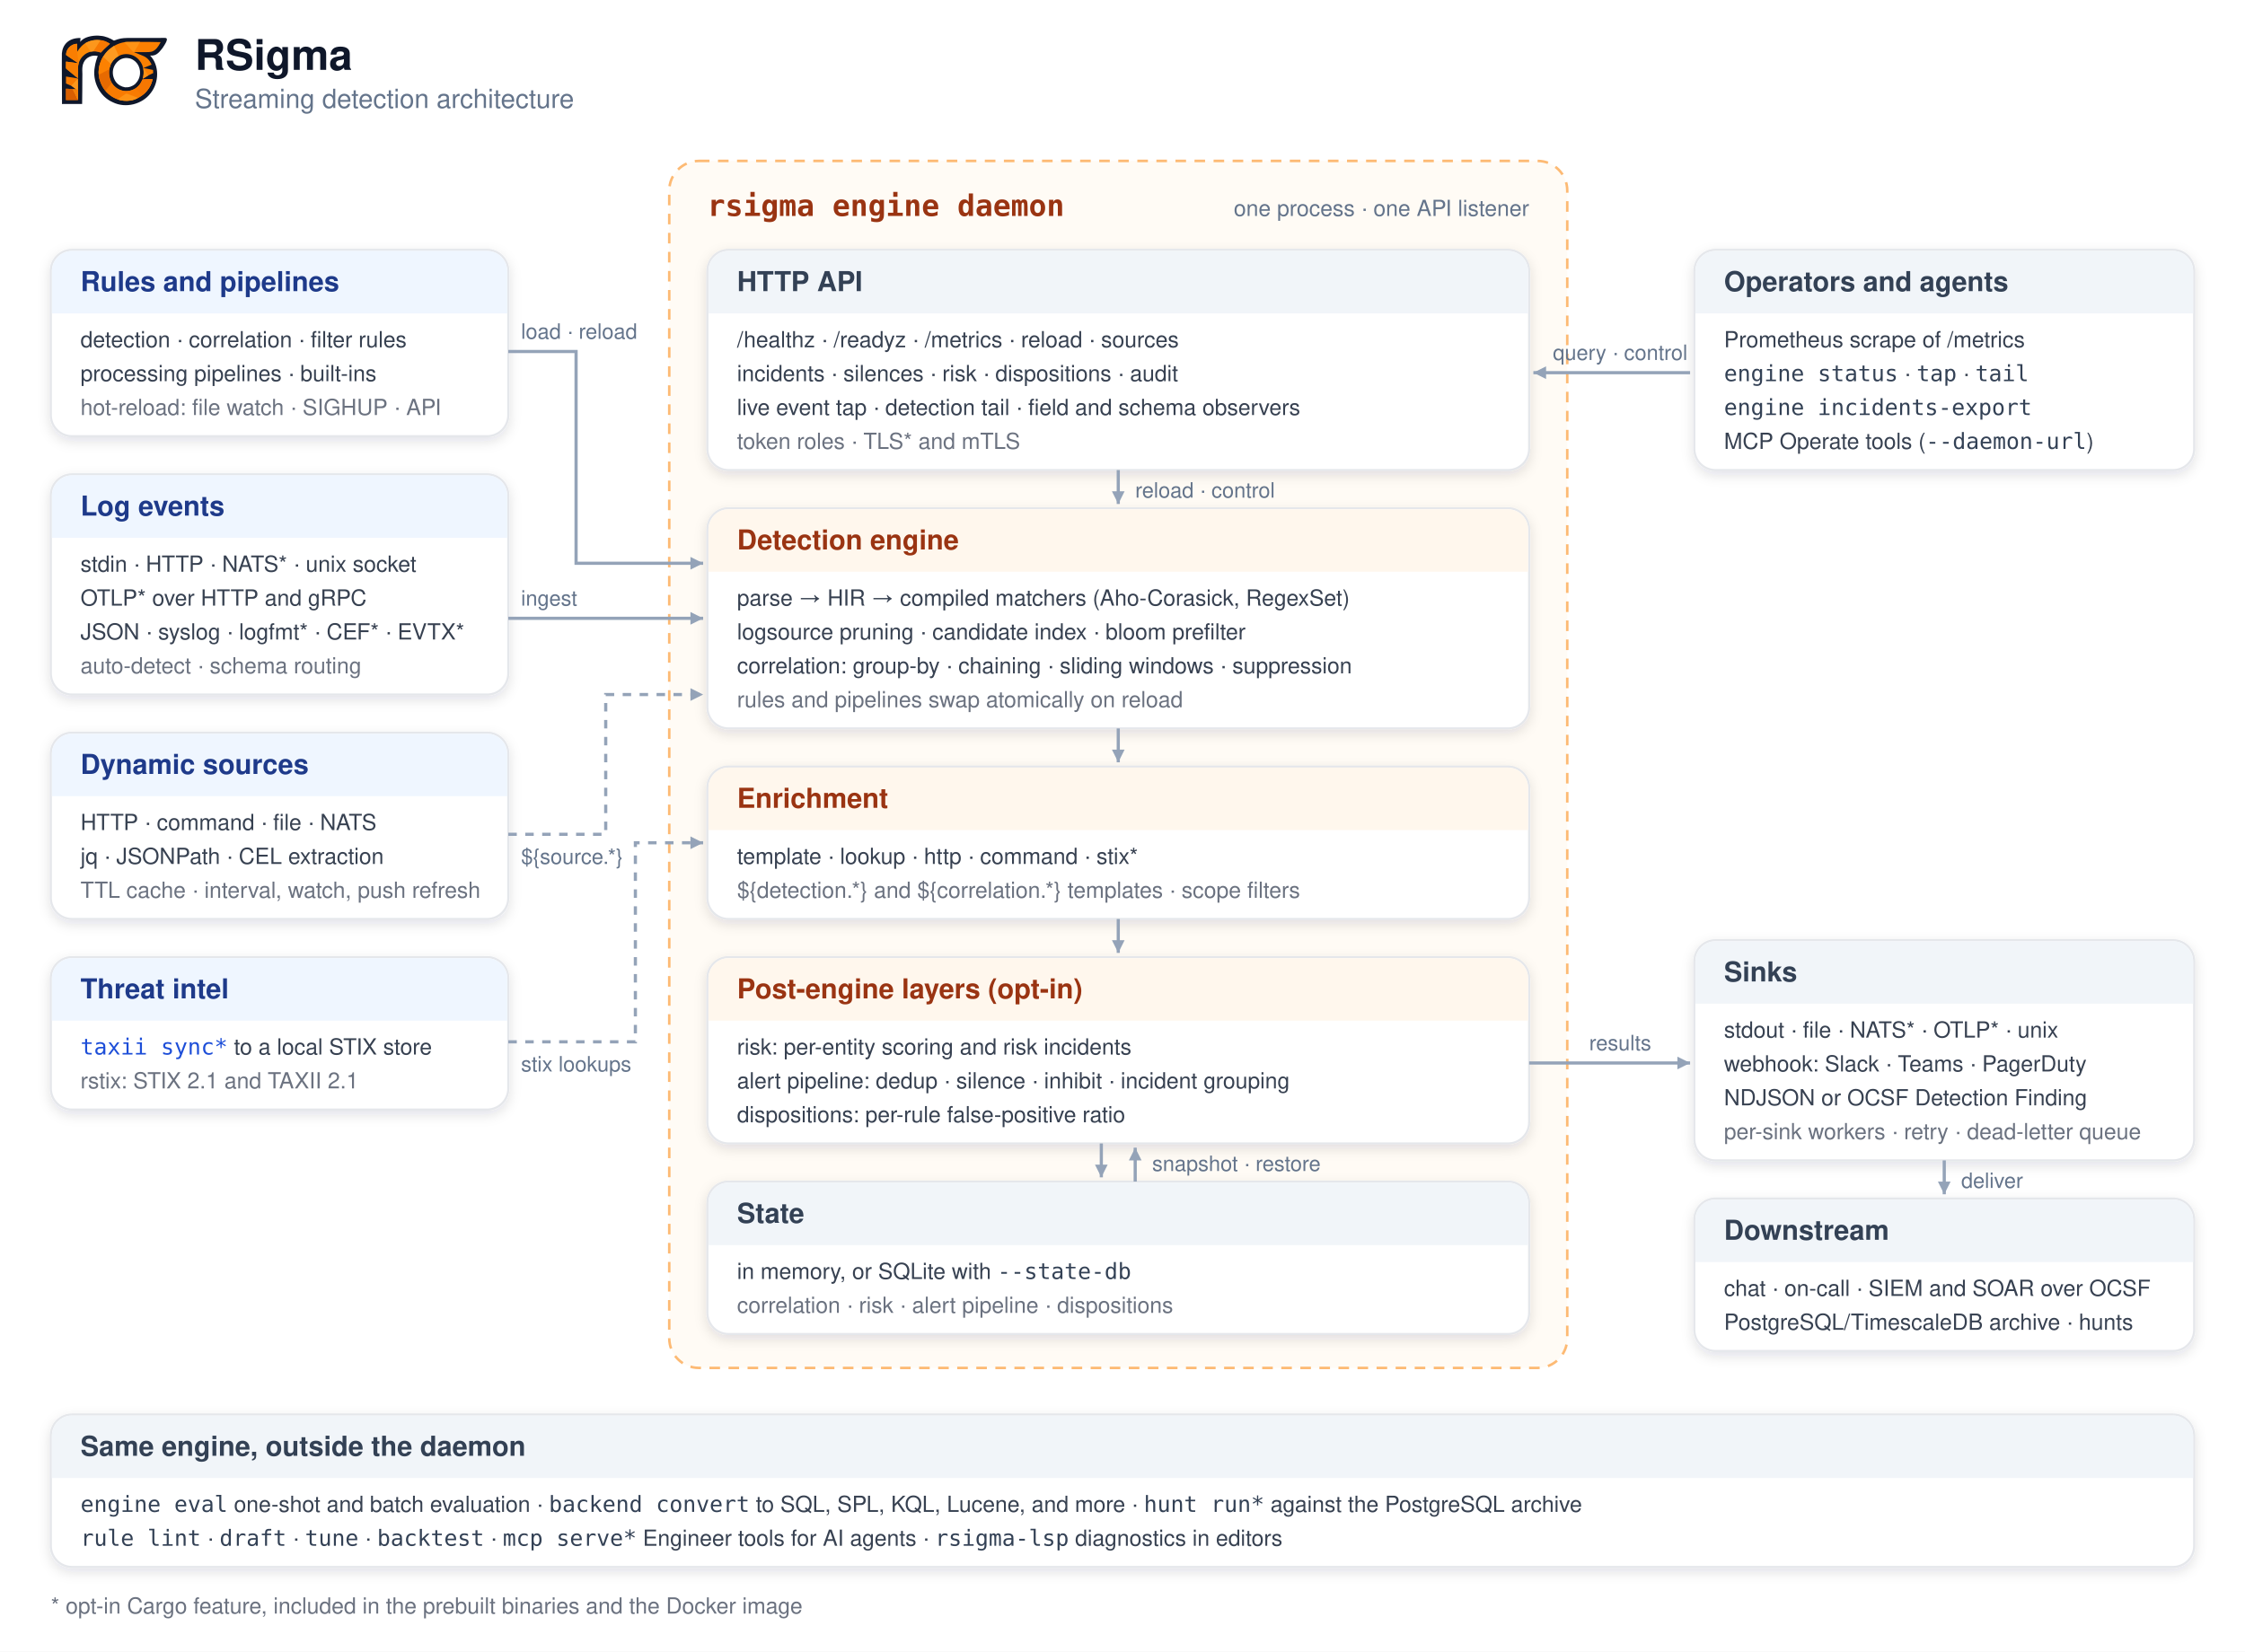
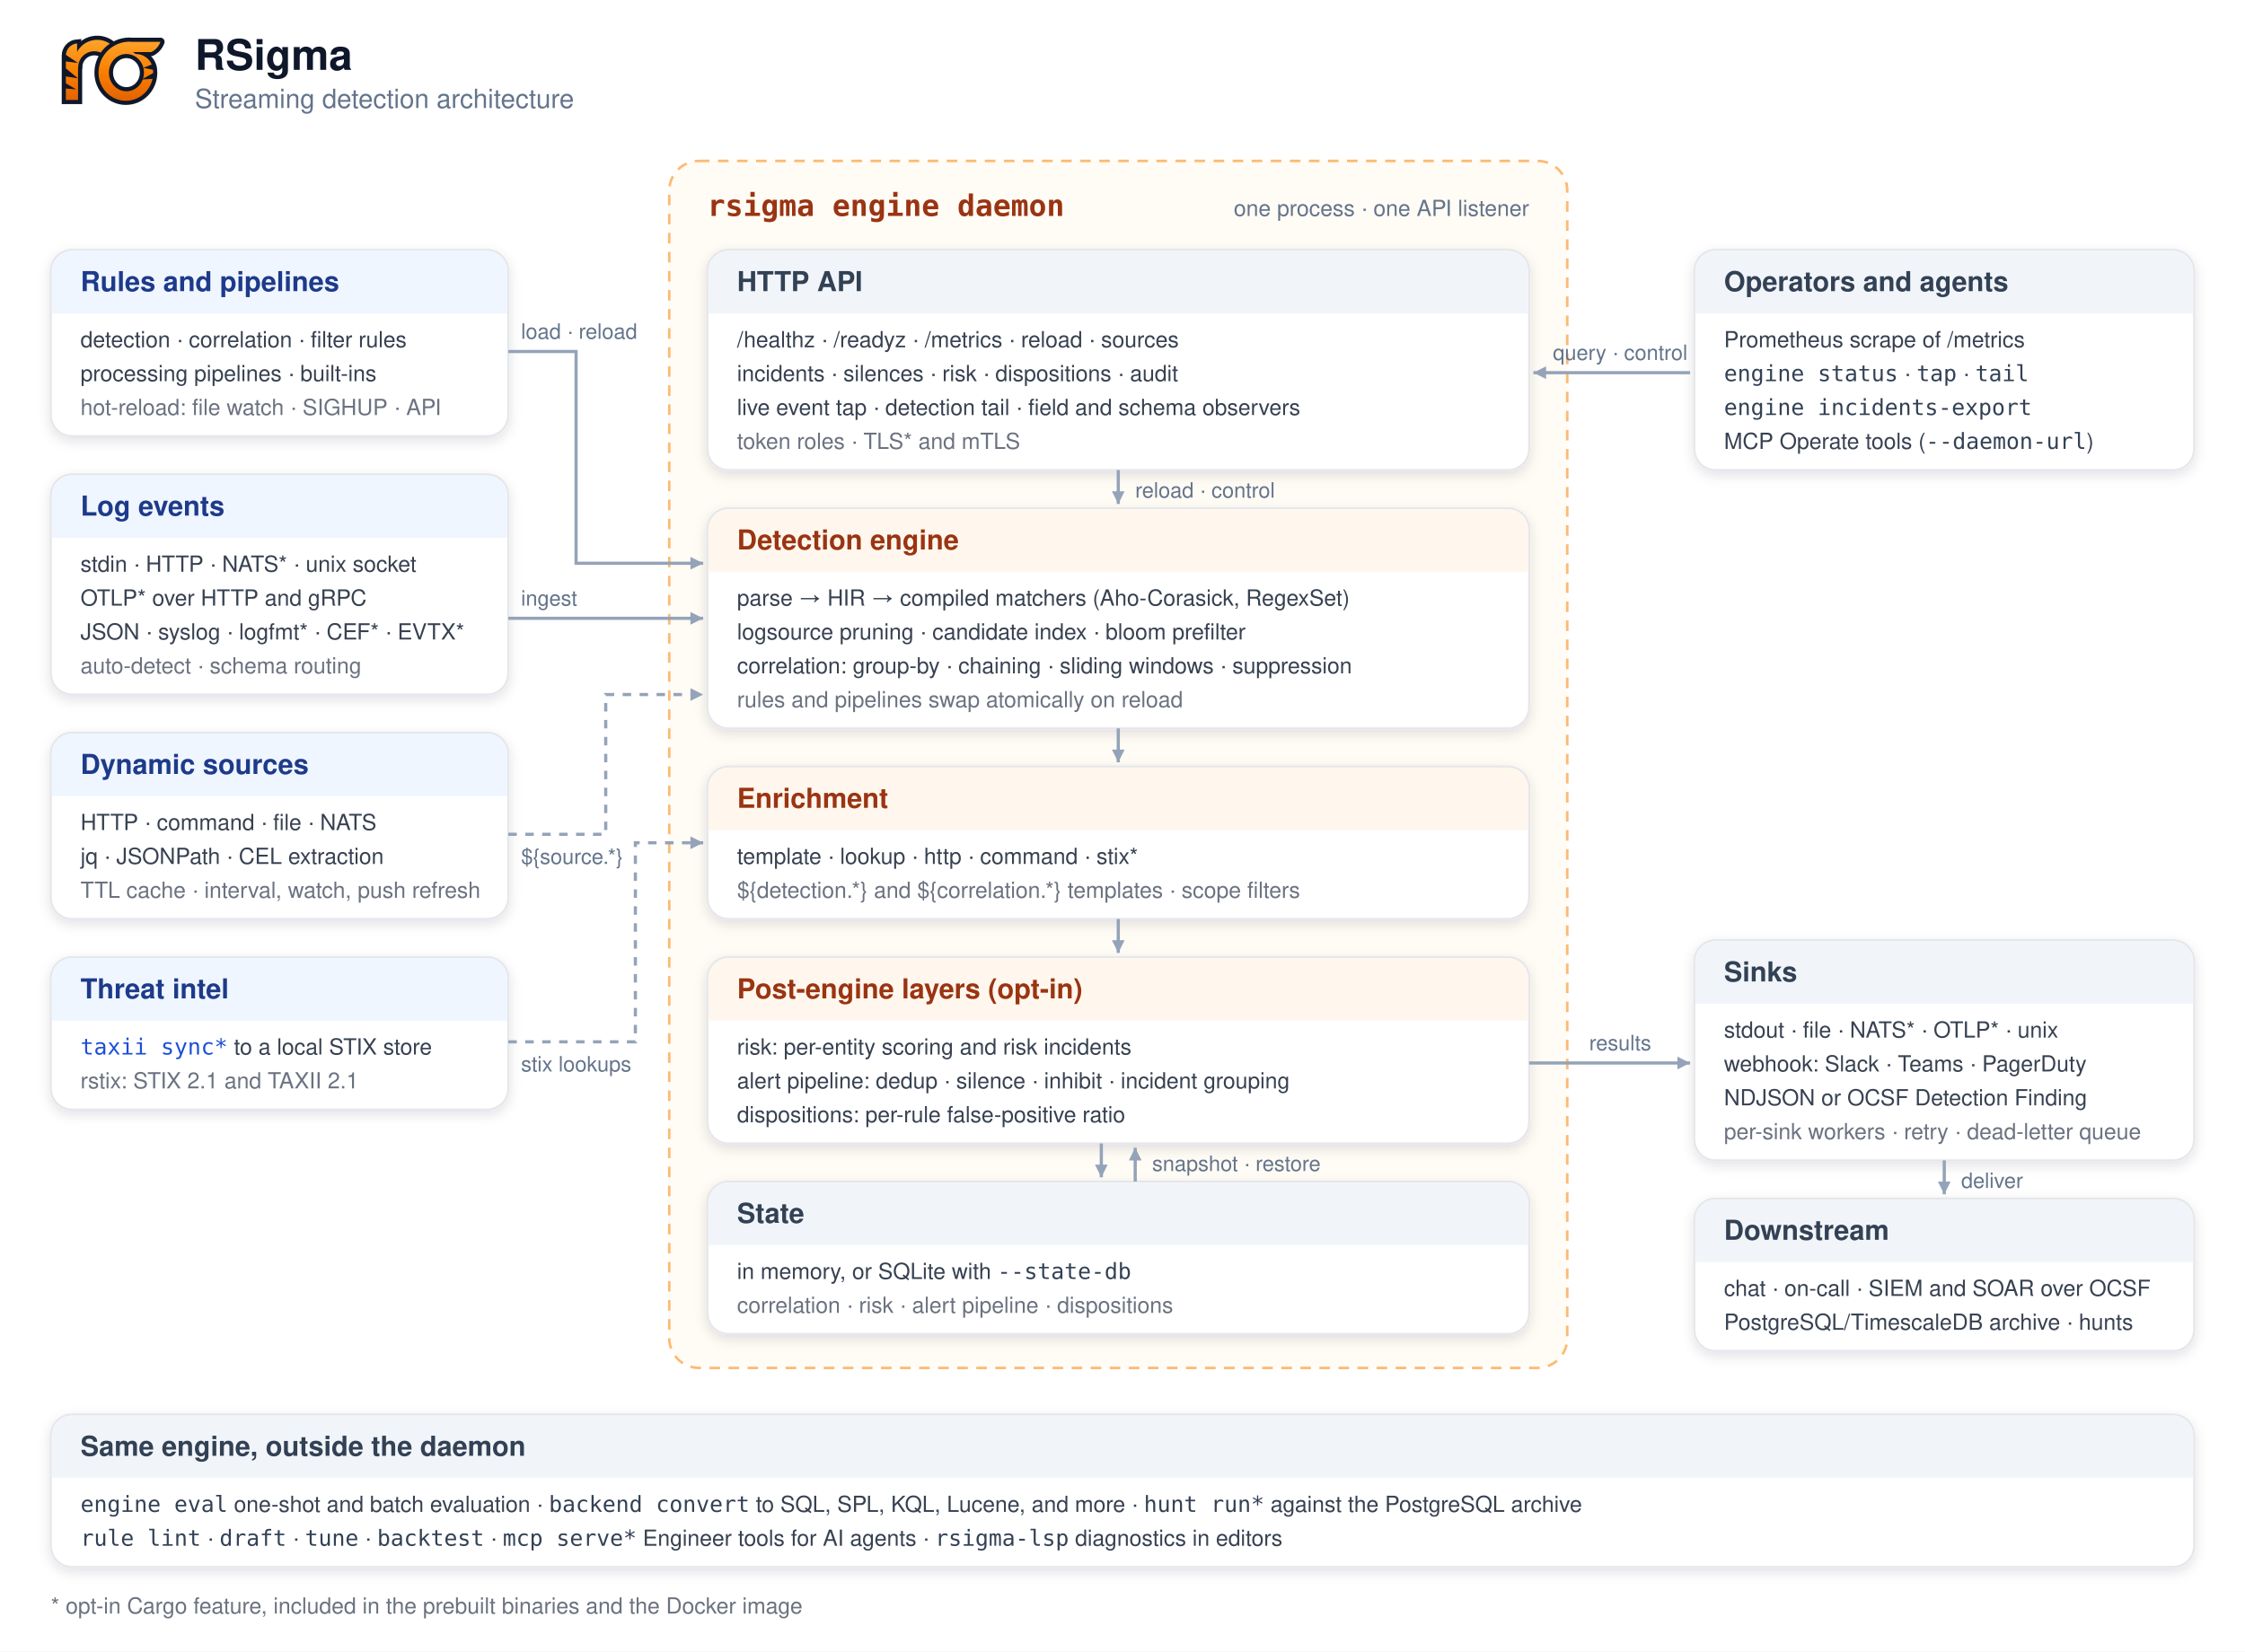
<svg xmlns="http://www.w3.org/2000/svg" width="1060" height="780" viewBox="0 0 1060 780" style="width:100%;height:100%" font-family="Helvetica, Arial, sans-serif" role="img" aria-label="RSigma streaming detection architecture">
  <defs>
    <filter id="soft" x="-20%" y="-20%" width="140%" height="140%">
      <feDropShadow dx="0" dy="2" stdDeviation="3" flood-color="#0f172a" flood-opacity="0.12" />
    </filter>
    <marker id="arrow" markerWidth="8" markerHeight="8" refX="6" refY="3" orient="auto" markerUnits="userSpaceOnUse">
      <path class="arrowhead" d="M0,0 L6,3 L0,6 Z" fill="#94a3b8" />
    </marker>
    <style>
      .lnk { cursor: pointer; }
      .lnk:hover, .lnk:focus-visible { text-decoration: underline; }
      .head { cursor: pointer; }
      .head:focus-visible { outline: none; }
      .card, .flow { transition: stroke 120ms ease; }
      .stageL:hover .card, .stageL:focus-within .card { stroke: #60a5fa; }
      .stageR:hover .card, .stageR:focus-within .card { stroke: #fb923c; }
      .stageS:hover .card, .stageS:focus-within .card { stroke: #94a3b8; }
      .mono { font-family: ui-monospace, SFMono-Regular, Menlo, Consolas, monospace; }
      /* Light values are presentation attributes on each element;
         this block only overrides them when the viewer prefers dark. */
      @media (prefers-color-scheme: dark) {
        .bg { fill: #0b1220; }
        .logo { fill: #f1f5f9; }
+         .logoLine { stroke: #f1f5f9; }
        .title { fill: #f1f5f9; }
        .sub { fill: #94a3b8; }
        .group { fill: #120f0c; stroke: #9a3412; }
        .groupT { fill: #fdba74; }
        .card { fill: #111b2e; stroke: #22314d; }
        .hdrL { fill: #142647; }
        .hdrR { fill: #33200f; }
        .hdrS { fill: #1a2436; }
        .tL, .cmdL { fill: #93c5fd; }
        .tR, .cmdR { fill: #fdba74; }
        .tS, .cmdS { fill: #e2e8f0; }
        .ink { fill: #cbd5e1; }
        .muted { fill: #8b9ab0; }
        .annot { fill: #94a3b8; }
        .flow { stroke: #64748b; }
        .arrowhead { fill: #64748b; }
      }
    </style>
  </defs>
  <rect class="bg" fill="#ffffff" x="0" y="0" width="1060" height="780" />
-   <g transform="translate(24,12) scale(0.05) translate(-53.91459,-194.2921)">
-     <path class="logo" fill="#0f172a" d="M 503.008 290.952 C 445.509 288.488 364.458 302.968 331.624 350.056 C 333.917 314.14 331.207 350.445 334.11 313.157 C 216.487 311.122 164.41 381.585 158.26 458.548 C 156.589 604.127 159.974 790.975 159.569 936.595 C 222.006 936.951 260.938 936.769 349.512 936.114 C 351.261 858.168 350.883 771.912 351.46 693.898 C 355.313 644.453 341.965 591.313 363.936 544.808 C 386.289 494.82 445.332 469.442 497.553 483.653 C 487.785 504.44 473.8 550.607 469.137 585.478 C 442.697 717.884 513.446 866.438 639.139 920.091 C 759.822 979.819 918.912 940.142 998.28 831.528 C 1076.388 731.647 1081.343 573.555 991.903 479.068 C 1047.321 483.791 1071.762 455.176 1108.491 408.605 C 1126.01 380.683 1177.345 311.705 1131.42 312.38 C 1012.56 312.634 893.688 312.029 774.835 312.948 C 728.066 313.875 701.915 317.775 650.081 337.915 C 616.411 316.385 567.62 295.634 526.001 292.999 C 518.957 292.001 511.223 291.304 503.008 290.952 z M 771.77 501.974 C 779.144 502.277 786.571 503.279 794.001 504.999 C 796.641 505.559 799.281 506.111 802.001 506.691 C 820.011 511.891 835.851 521.849 850.001 533.999 C 851.711 535.459 853.42 536.931 855.19 538.441 C 879.13 561.131 891.961 592.699 896.001 624.999 C 896.121 629.749 896.18 634.499 896.19 639.249 C 896.2 641.729 896.219 644.211 896.229 646.771 C 895.009 685.041 877.901 720.349 851.001 746.999 C 823.721 770.449 790.771 781.299 755.001 778.999 C 719.051 772.679 689.089 755.509 666.879 726.249 C 643.699 691.779 634.29 651.85 642.12 610.62 C 651.17 570.97 674.03 539.58 708.12 517.81 C 727.995 506.47 749.648 501.065 771.77 501.974 z" />
-     <path d="m 801.375,349.773 h 9.52 c 8.59,0 17.17,0.01 25.75,0.02 8.98,0.02 17.96,0.02 26.94,0.02 17,0.01 33.99,0.02 50.98,0.04 19.35,0.03 38.7,0.04 58.06,0.05 39.79,0.02 77.52,2.063 117.31,2.113 l 0.047,0.034 0.013,-0.047 c -0.65,1.98 -1.32,3.96 -2,6 -18.99,35.11 -41.04,71.04 -81,84 -18.46,4.41 -36.27,4.6 -55.2,4.61 -1.62,0 -1.62,0 -9.8,0.05 -8.53,0.04 -17.05,0.06 -25.58,0.08 -8.73,0.01 -17.46,0.06 -26.19,0.1 -17.07,0.07 -34.15,0.12 -51.23,0.16 4.48,1.76 8.96,3.52 13.44,5.29 2.49,0.98 4.99,1.96 7.55,2.97 5.34,2.09 10.71,4.11 16.08,6.11 6.12,2.32 11.98,4.91 17.93,7.63 3.79,1.6 7.58,3.18 11.38,4.75 2.09,0.87 4.19,1.74 6.34,2.64 3.96,1.64 7.92,3.28 11.88,4.9 40.27,16.81 62.8,42.59 81.4,81.71 v 2 c -6.48,2.88 -12.94,5.63 -19.52,8.26 -2.01,0.81 -4.02,1.62 -6.09,2.45 -4.18,1.68 -8.36,3.35 -12.54,5.03 -35.32,14.21 -35.32,14.21 -36.85,17.26 1.53,0.1 3.05,0.21 4.62,0.32 7,0.74 13.69,2.08 20.57,3.55 10.25,2.17 20.51,4.22 30.81,6.13 22.94,4.48 22.94,4.48 33,7 0.84,6.67 1.11,12.8 1.07,19.5 -0.01,1.97 -0.02,3.94 -0.03,5.97 -0.01,0.74 -0.01,0.74 -0.04,4.53 -1.76,0.81 -3.53,1.62 -5.35,2.45 -41.29,19.06 -41.29,19.06 -58.47,30.2 -6.35,4.11 -12.79,8.07 -19.24,12.03 -2.22,1.37 -4.43,2.73 -6.72,4.14 -5.21,3.18 -5.21,3.18 -7.22,4.18 0.9,-8.04 2.39,-15.55 4.07,-23.44 6.09,-32.03 3.72,-62.67 -6.07,-93.56 -0.66,-2.17 -1.31,-4.33 -2,-6.57 -15.04,-40.91 -45.03,-74.88 -84.18,-94.06 -39.03,-18.01 -82.3,-19.94 -122.82,-5.37 -19.1,8.05 -35.4,18.27 -51,32 -1.89,1.65 -3.79,3.3 -5.74,5 -21.2,20.18 -37.32,47.53 -44.26,76 l -3,9 c -9.59,49.8 -2.47,99.02 23,143 2.55,3.75 5.2,7.44 8,11 1.37,1.75 2.73,3.5 4.13,5.31 30.06,35.06 68.6,53.03 113.87,58.69 47.69,0.99 89.76,-15.37 124.57,-48.19 16.71,-17.68 28.52,-38.2 37.43,-60.81 73.66,-5.17 73.66,-5.17 96,-5 -12.42,61.82 -49.02,117.96 -100,155 -0.87,0.67 -0.87,0.67 -5.31,4.06 -54.72,37.88 -118.74,53.36 -184.63,43.26 -73.78,-13.86 -133.32,-56.08 -175.62,-117.39 -16.88,-26.57 -28.4,-54.64 -36.44,-84.93 -0.72,-2.66 -1.44,-5.32 -2.18,-8.07 -7.69,-37.91 -6.8,-77.16 1.18,-114.93 0.34,-0.33 0.66,-0.66 1,-1 0.26,-1.69 0.51,-3.38 0.76,-5.12 1.39,-7.67 3.62,-14.69 6.12,-22.07 0.86,-2.57 1.73,-5.14 2.62,-7.79 9.56,-26.76 23.51,-52.29 40.5,-75.02 1.63,-2.19 3.26,-4.38 4.94,-6.63 5.09,-6.41 10.48,-12.39 16.06,-18.37 l 5,-6 h 2 c 0.34,-0.66 0.34,-0.66 2,-4 3.27,-3.08 6.62,-6.06 10,-9 1.08,-0.95 1.08,-0.95 6.5,-5.75 41.2,-34.34 91.26,-57.91 144.5,-65.25 2.18,-0.35 4.36,-0.71 6.61,-1.07 13.6,-1.35 27.12,-1.19 40.77,-1.16 z" fill="#fb8002" />
-     <path d="m 612,368 c -18.344,14.911 -34.481,27.764 -49.815,43.87 -15.719,9.911 -24.067,35.751 -41.904,37.028 C 467.571,428.455 403.246,439.441 362.393,479.218 325.918,511.556 307.731,561.343 310.68,609.6 c -0.219,27.8 -0.462,55.6 -0.68,83.4 -38.006,-27.905 -72.967,-59.806 -110,-89 -7.442,-14.929 -1.282,-34.163 -3.118,-50.779 -1.209,-11.504 -1.042,-21.417 12.842,-15.39 C 244.25,541.346 278.4,548.721 313,551 274.022,526.34 235.845,500.297 198,474 196.01,428.341 229.837,385.806 272.78,372.519 282.137,368.782 291.989,367.323 302,368 c 0.019,25.085 -0.038,51.493 0.029,75.754 23.475,-36.577 52.933,-71.516 93.247,-90.091 63.429,-30.963 141.079,-25.814 203.068,6.143 4.673,2.523 9.238,5.249 13.657,8.194 z" fill="#fc8a07" />
-     <path d="m 1015,701 c -12.43,61.82 -49.03,117.97 -100,155 -1.75,1.34 -3.51,2.68 -5.31,4.06 -54.72,37.89 -118.74,53.37 -184.64,43.26 C 667.23,892.46 617.77,864.17 577,822 c -1.34,-1.38 -2.68,-2.76 -4.06,-4.19 -0.97,-1.26 -1.94,-2.51 -2.94,-3.81 1.48,-7.4 6.13,-11.31 11,-17 3.35,-4.32 6.68,-8.66 10,-13 5.9,-7.44 11.9,-14.8 17.89,-22.16 5.22,-6.44 10.39,-12.92 15.49,-19.46 1.19,-1.45 2.39,-2.89 3.62,-4.38 0.66,0 1.32,0 2,0 0.57,0.86 0.57,0.86 3.44,5.19 22.46,33.54 58.52,59.77 98.45,68.03 47.34,8.39 89.83,-0.47 130.11,-27.22 26.69,-21.2 44.52,-46.33 57,-78 73.65,-5.16 73.65,-5.16 96,-5 z" fill="#f87b02" />
-     <path d="m 547,491 c 3.13,3.13 6.25,6.26 9.36,9.4 1.64,1.64 3.27,3.28 4.95,4.98 1.63,1.63 3.25,3.27 4.93,4.96 2.77,2.71 5.59,5.38 8.52,7.92 7.46,6.59 14.33,13.8 21.33,20.87 5.8,5.84 11.64,11.53 17.91,16.87 0.99,0.99 1.98,1.98 3,3 0.5,0.16 0.5,0.16 3,1 -1,5 -1,5 -3.75,11.75 -18.37,46.64 -16.09,98.16 2.57,144.31 2.03,4.59 4.4,9.03 6.8,13.44 1.12,2.14 2.23,4.29 3.38,6.5 -2.66,5.32 -6.23,9.38 -10,14 -2.17,2.67 -4.33,5.33 -6.5,8 -1.12,1.38 -2.24,2.76 -3.4,4.18 -11.21,13.81 -22.13,27.84 -33.03,41.89 -2.34,2.99 -4.7,5.97 -7.07,8.93 -25.94,-34.49 -44.92,-70.21 -56,-112 -0.72,-2.66 -1.44,-5.32 -2.19,-8.06 -7.69,-37.91 -6.8,-77.17 1.19,-114.94 0.16,-0.16 0.16,-0.16 1,-1 0.25,-1.69 0.5,-3.37 0.76,-5.11 1.38,-7.67 3.61,-14.7 6.12,-22.08 0.86,-2.57 1.72,-5.14 2.61,-7.79 6.29,-17.6 14.7,-35.11 24.51,-51.02 z" fill="#e76a01" />
-     <path d="m 302,368 v 76 l 0.029,0.076 L 302,445 c 0.3,1.41 0.6,2.83 0.91,4.28 1.09,5.72 1.83,11.39 2.49,17.17 1.84,15.75 4,31.44 6.17,47.14 4.1,30.06 4.29,33.229 5.17,38.96 L 316.254,550 c 1,3 0.746,3 -0.504,7.38 -4.66,17.64 -5.21,35.16 -5.26,53.3 -0.01,1.18 -0.01,1.18 -0.06,7.17 -0.05,7.49 -0.08,14.97 -0.12,22.46 -0.03,5.11 -0.07,10.22 -0.1,15.32 -0.09,12.46 -0.15,24.91 -0.21,37.37 -5.84,-3.51 -10.74,-7.66 -16,-12 -1.12,-0.88 -1.12,-0.88 -6.81,-5.31 -7.23,-5.72 -14.21,-11.68 -21.19,-17.69 -3.32,-2.68 -6.65,-5.35 -10,-8 -3.67,-2.99 -7.34,-5.99 -11,-9 -0.66,-0.54 -0.66,-0.54 -3.98,-3.26 -6.8,-5.58 -13.54,-11.19 -20.21,-16.93 -6.79,-5.8 -13.77,-11.31 -20.81,-16.81 -3,-3 -3,-3 -3.34,-9.31 0.02,-2.7 0.03,-5.41 0.05,-8.2 0.01,-2.92 0.02,-5.85 0.03,-8.86 0.02,-3.07 0.05,-6.15 0.07,-9.32 0.02,-3.08 0.03,-6.17 0.04,-9.35 0.04,-7.65 0.09,-15.31 0.15,-22.96 1.6,0.23 1.6,0.23 9.69,1.4 8.09,1.16 16.19,2.23 24.31,3.16 8.37,0.97 16.67,2.15 25,3.44 8.46,1.23 16.91,2.43 25.38,3.62 2.26,0.33 4.53,0.65 6.87,0.99 1.08,0.15 1.08,0.15 6.59,0.93 1.97,0.28 3.95,0.56 5.98,0.85 C 306,551 306,551 313,551 c -2.08,-1.28 -4.17,-2.56 -6.31,-3.88 C 294.27,539.37 282.16,531.15 270,523 c -3.23,-2.15 -6.46,-4.29 -9.69,-6.44 -8.16,-5.44 -16.23,-11 -24.31,-16.56 -2.35,-1.57 -4.7,-3.13 -7.12,-4.75 C 200,476 200,476 198,474 c -1.68,-26.11 9.9,-50.14 26,-70 20.5,-22.24 47.53,-36 78,-36 z" fill="#f97e02" />
-     <path d="m 197,677 c 22,3 22,3 30,5 12.9,2.32 25.91,3.97 38.89,5.78 5.74,0.86 11.44,1.96 17.11,3.22 6.54,1.08 13.1,2.09 19.65,3.1 5.35,0.9 5.35,0.9 7.35,1.9 0,66.99 0,133.98 0,203 -37.29,0 -74.58,0 -113,0 0,-35.31 0,-70.62 0,-107 9.91,0 19.22,0.42 29.03,1.43 6.71,0.64 13.43,1.11 20.16,1.57 10.64,0.73 21.21,1.8 31.81,3 5.66,0.37 11.33,0.71 17,1 -11.23,-8.48 -22.53,-16.85 -34,-25 -1.89,-1.42 -3.78,-2.85 -5.72,-4.31 -9.11,-5.87 -18.54,-9.88 -28.53,-14 -3.71,-1.56 -7.43,-3.12 -11.14,-4.68 -1.63,-0.67 -3.26,-1.35 -4.94,-2.05 -4.58,-1.92 -9.13,-3.94 -13.67,-5.96 0,-21.78 0,-43.56 0,-66 z" fill="#f87b02" />
-     <path d="m 1015,701 c -12.2,60.68 -48.23,118.14 -99,154 -5.69,-2.85 -8.82,-7.22 -13,-12 -0.74,-0.83 -0.74,-0.83 -4.5,-5 -10.5,-11.67 -21,-23.33 -31.5,-35 -1.63,-1.75 -3.26,-3.51 -4.94,-5.31 C 858,793 858,793 856,788 c 0.89,-0.65 0.89,-0.65 5.38,-3.94 5.84,-4.46 11.25,-9.04 16.62,-14.06 1.61,-1.51 3.22,-3.01 4.88,-4.56 16.18,-17.17 27.5,-37.58 36.12,-59.44 73.65,-5.16 73.65,-5.16 96,-5 z" fill="#f67702" />
-     <path d="m 651.267,387.901 c 13.091,24.495 23.547,50.273 35.125,75.49 2.714,6.465 5.227,13.014 7.608,19.609 -25.638,15.542 -49.506,35.461 -64.479,61.848 -11.066,17.193 -1.709,1.676 -8.852,15.688 -19.279,-16.816 -42.421,-39.138 -61.105,-56.59 -12.613,-12.677 -0.428,0.313 -12.964,-12.88 15.934,-23.413 35.006,-50.965 57.517,-68.62 12.404,-10.051 24.986,-19.967 38.1,-29.053 3.02,-1.826 6.05,-3.635 9.051,-5.493 z" fill="#fd9a21" />
-     <path d="m 547,491 c 11.32,11.423 22.587,22.899 34.603,33.597 11.369,11.252 26.876,25.385 38.869,35.979 -3.14,8.187 -2.631,6.953 -4.604,12.147 -3.902,9.949 -7.374,20.184 -8.678,30.838 -2.972,9.3 -13.683,10.703 -21.088,14.961 -23.707,12.087 -47.219,24.552 -70.613,37.229 -4.068,1.808 -10.16,7.205 -9.355,-0.693 C 502.427,629.291 506.753,603.235 512,578 c 2.618,-14.44 2.692,-14.585 5.626,-21.344 C 524.642,533.649 534.333,511.469 547,491 Z" fill="#fc8102" />
-     <path d="m 197,792 c 9.9,0 19.18,0.42 28.98,1.43 9.37,0.89 18.75,1.48 28.14,2.11 5.88,0.46 3.16,0.393 8.338,0.862 l 0.047,0.056 c 1.17,4.113 1.238,4.219 6.123,15.647 1.2,2.55 3.522,4.746 4.762,7.376 3.84,7.99 7.79,15.91 11.79,23.81 4.44,8.99 8.6,18.1 12.78,27.21 2.5,5.35 5.09,10.62 7.79,15.88 C 309,893 309,893 310,899 H 197 Z" fill="#d75e01" />
-     <path d="m 522.75,333.083 c 30.883,0.411 58.782,15.292 84.37,31.434 6.21,4.443 6.178,2.51 1.479,6.831 -7.592,6.595 -7.51,6.61 -16.874,15.324 -22.575,19.134 -45.522,43.766 -65.86,64.993 -7.649,-3.619 -7.645,-3.552 -13.351,-5.394 -18.556,-5.993 -35.231,-8.209 -58.551,-7.061 9.49,-18.378 23.532,-35.82 34.128,-53.542 11.279,-17.235 22.878,-35.686 34.659,-52.584 z" fill="#f67802" />
-     <path d="m 523,333 c -0.51,0.8 -0.51,0.8 -3.09,4.86 -2.38,3.74 -4.76,7.48 -7.13,11.22 -7.34,11.57 -14.77,23.08 -22.27,34.54 -3.84,5.89 -7.66,11.8 -11.48,17.7 -3.96,6.11 -7.93,12.21 -11.91,18.3 -1.42,2.18 -2.84,4.36 -4.3,6.61 -2.86,4.31 -5.81,8.56 -8.82,12.77 -8.94,1.38 -8.94,1.38 -18,2 -0.99,0.16 -0.99,0.16 -6,1 -0.99,-1.59 -1.98,-3.18 -3,-4.81 -2.43,-3.76 -4.94,-7.47 -7.59,-11.08 -5.2,-7.21 -10.12,-14.58 -15.03,-21.99 -1.95,-2.92 -3.89,-5.85 -5.84,-8.78 -0.47,-0.71 -0.47,-0.71 -2.85,-4.3 -4.74,-7.12 -9.52,-14.22 -14.3,-21.31 C 379,366 379,366 378,363 c 46.17,-26.17 92,-37.19 145,-30 z" fill="#fc971c" />
-     <path d="m 773,839 c 3.67,1.26 7.31,2.61 10.94,4 1.06,0.41 1.06,0.41 6.43,2.46 2.19,0.84 4.37,1.68 6.63,2.54 4.19,1.57 8.37,3.13 12.56,4.69 6.43,2.41 12.82,4.87 19.19,7.43 5.72,2.27 11.43,4.37 17.25,6.38 21.68,7.51 21.68,7.51 30,12.5 -37.79,28.34 -99.04,30.82 -143.69,25.44 -15.63,-2.37 -31.58,-5.55 -46.31,-11.44 -0.16,-0.5 -0.16,-0.5 -1,-3 2.31,-0.99 4.62,-1.98 7,-3 3.36,-2.29 6.69,-4.63 10,-7 4,-2.67 8,-5.34 12,-8 2.05,-1.37 4.09,-2.74 6.2,-4.16 6.92,-4.63 13.86,-9.23 20.8,-13.84 2.33,-1.57 4.66,-3.14 7.07,-4.76 1.1,-0.73 1.1,-0.73 6.68,-4.43 2,-1.33 3.99,-2.67 6.05,-4.04 C 766,838 766,838 773,839 Z" fill="#fd9315" />
-     <path d="m 773.501,350.773 c 39.167,0.07 83.877,-1.505 123.043,-1.4 -11.39,23.324 -26.652,44.45 -39.167,67.131 -4.638,9.45 -12.898,21.405 -18.247,30.516 -10.108,-5.957 -18.737,-14.053 -26.215,-23.028 -20.365,-22.185 -40.92,-44.207 -60.886,-66.749 -1.857,-2.307 -7.65,-4.878 -1.744,-4.78 7.678,-1.17 15.449,-1.72 23.215,-1.69 z" fill="#fd9315" />
-     <path d="m 309,697 c 0.33,0 0.66,0 1,0 0,65.34 0,130.68 0,198 -8.74,-8.74 -13.65,-25.62 -18.94,-36.81 C 283.22,841.61 275.23,825.1 267.15,808.64 264,802 264,802 263,798 c 10.71,-0.1 21.31,0.29 32,1 -15.45,-11.65 -31.04,-23.05 -47,-34 3.16,-6.32 8.2,-10.85 13,-16 1.73,-1.9 3.46,-3.79 5.25,-5.75 5.71,-6.2 11.47,-12.35 17.24,-18.49 2.79,-2.99 5.53,-6.02 8.26,-9.07 4.91,-5.42 10.08,-10.52 15.25,-15.69 0.66,-0.99 1.32,-1.98 2,-3 z" fill="#fc981d" />
-     <path d="m 263,798 c 15.68,0 31.35,1.02 47,2 0,31.35 0,62.7 0,95 -8.74,-8.74 -13.65,-25.62 -18.94,-36.81 C 283.22,841.61 275.23,825.1 267.15,808.64 264,802 264,802 263,798 Z" fill="#f17f07" />
-     <path d="m 927,597 2,1 v 6 l 5,1 c 2.98,3.95 2.98,3.95 6.19,9.12 1.14,1.83 2.29,3.65 3.47,5.53 1.1,1.76 2.2,3.53 3.34,5.35 0.86,1.28 0.86,1.28 5.19,7.75 7.23,10.9 14.714,23.038 21.394,34.288 C 967.886,670.4 964.98,672.55 959.94,675.5 c -8.71,5.15 -17.28,10.46 -25.8,15.91 -3.66,2.29 -7.39,4.45 -11.14,6.59 0.89,-8.03 2.38,-15.54 4.06,-23.44 4.4,-23.12 4.29,-46.3 0.94,-69.56 z" fill="#fb9115" />
+   <g transform="translate(24,12) scale(0.05)">
+     <defs>
+       <linearGradient id="logoGrad" gradientUnits="userSpaceOnUse" x1="0" y1="150" x2="0" y2="704">
+         <stop offset="0.0" stop-color="#fea229" />
+         <stop offset="0.5" stop-color="#fb8002" />
+         <stop offset="1.0" stop-color="#e36401" />
+       </linearGradient>
+     </defs>
+     <g class="logoLine" fill="none" stroke="#0f172a" stroke-width="78" stroke-linejoin="round">
+       <path stroke-linejoin="miter" d="M142,704V285A115 115 0 0 1 248,170.4V255H257V704Z" />
+       <path d="M248,250.4A215 215 0 0 1 610,222L530,301.6A152.5 152.5 0 0 0 258,396.3H200V250.4Z" />
+     </g>
+     <g fill="url(#logoGrad)" fill-rule="evenodd">
+       <path d="M142,704V285A115 115 0 0 1 248,170.4V255H257V704Z" />
+       <path d="M248,250.4A215 215 0 0 1 610,222L530,301.6A152.5 152.5 0 0 0 258,396.3H200V250.4Z" />
+     </g>
+     <g class="logoLine" fill="none" stroke="#0f172a" stroke-width="78" stroke-linejoin="round">
+       <path d="M744,153.5A293.5 293.5 0 0 0 450.5,447A258 265 0 0 0 966.5,447A258 265 0 0 0 964.2,411.5A163 163 0 0 0 801,270L775,252L764,163.5ZM548.5,446A165.5 176 0 0 1 879.5,446A165.5 176 0 0 1 548.5,446Z" />
+       <path d="M744,155H1035.2A171 171 0 0 1 948.3,252H744Z" />
+     </g>
+     <g fill="url(#logoGrad)" fill-rule="evenodd">
+       <path d="M744,153.5A293.5 293.5 0 0 0 450.5,447A258 265 0 0 0 966.5,447A258 265 0 0 0 964.2,411.5A163 163 0 0 0 801,270L775,252L764,163.5ZM548.5,446A165.5 176 0 0 1 879.5,446A165.5 176 0 0 1 548.5,446Z" />
+       <path d="M744,155H1035.2A171 171 0 0 1 948.3,252H744Z" />
+     </g>
+     <path class="logo" fill="#0f172a" d="M110,257.2L257,355L110,336.8ZM110,379.9L257,500.5L110,476.5ZM110,529.7L240,604L110,593.3ZM872,401L975,361V421ZM856,511L975,445V504Z" />
  </g>
  <a class="head" href="https://rsigma.io/" target="_top">
    <text class="title lnk" fill="#0f172a" x="92" y="33" font-size="20" font-weight="bold">RSigma</text>
  </a>
  <text class="sub" fill="#64748b" x="92" y="51" font-size="12.5">Streaming detection architecture</text>
  <rect class="group" x="316" y="76" width="424" height="570" rx="14" fill="#fffbf5" stroke="#fdba74" stroke-width="1.2" stroke-dasharray="5 4" />
  <a class="head" href="https://rsigma.io/cli/engine/daemon/" target="_top">
    <text class="groupT lnk" fill="#9a3412" x="334" y="102" font-size="14" font-weight="bold">
      <tspan class="mono">rsigma engine daemon</tspan>
    </text>
  </a>
  <text class="annot" fill="#64748b" x="722" y="102" font-size="10.5" text-anchor="end">
    <a class="lnk" href="https://rsigma.io/guide/streaming-detection/#what-the-daemon-does" target="_top">one process · one API listener</a>
  </text>
  <g class="stage stageS">
    <rect class="card cardS" fill="#ffffff" stroke="#e5e7eb" stroke-width="1" x="334" y="118" width="388" height="104" rx="10" filter="url(#soft)" />
    <path class="hdrS" fill="#f1f5f9" d="M334.5,128 a9.5,9.5 0 0 1 9.5,-9.5 h368 a9.5,9.5 0 0 1 9.5,9.5 v20 h-387 Z" />
    <a class="head" href="https://rsigma.io/reference/http-api/" target="_top">
      <text class="tS lnk" fill="#334155" x="348" y="137.5" font-size="13" font-weight="bold">HTTP API</text>
    </a>
    <text class="ink" fill="#374151" x="348" y="164" font-size="10.5">
      <a class="lnk" href="https://rsigma.io/reference/http-api/#probes" target="_top">/healthz · /readyz</a> · <a class="lnk" href="https://rsigma.io/reference/metrics/" target="_top">/metrics</a> · <a class="lnk" href="https://rsigma.io/reference/http-api/#reload" target="_top">reload</a> · <a class="lnk" href="https://rsigma.io/reference/http-api/#dynamic-pipeline-sources" target="_top">sources</a>
    </text>
    <text class="ink" fill="#374151" x="348" y="180" font-size="10.5">
      <a class="lnk" href="https://rsigma.io/reference/http-api-state/" target="_top">incidents · silences · risk · dispositions · audit</a>
    </text>
    <text class="ink" fill="#374151" x="348" y="196" font-size="10.5">
      <a class="lnk" href="https://rsigma.io/reference/http-api-observability/" target="_top">live event tap · detection tail · field and schema observers</a>
    </text>
    <text class="muted" fill="#6b7280" x="348" y="212" font-size="10.5">
      <a class="lnk" href="https://rsigma.io/reference/http-api/#authentication" target="_top">token roles</a> · <a class="lnk" href="https://rsigma.io/reference/security/" target="_top">TLS* and mTLS</a>
    </text>
  </g>
  <g class="stage stageR">
    <rect class="card cardR" fill="#ffffff" stroke="#e5e7eb" stroke-width="1" x="334" y="240" width="388" height="104" rx="10" filter="url(#soft)" />
    <path class="hdrR" fill="#fff7ed" d="M334.5,250 a9.5,9.5 0 0 1 9.5,-9.5 h368 a9.5,9.5 0 0 1 9.5,9.5 v20 h-387 Z" />
    <a class="head" href="https://rsigma.io/reference/architecture/#data-flow" target="_top">
      <text class="tR lnk" fill="#9a3412" x="348" y="259.5" font-size="13" font-weight="bold">Detection engine</text>
    </a>
    <text class="ink" fill="#374151" x="348" y="286" font-size="10.5">
      <a class="lnk" href="https://rsigma.io/reference/architecture/#data-flow" target="_top">parse → HIR</a> → <a class="lnk" href="https://rsigma.io/guide/performance-tuning/#always-on-the-matcher-optimizer" target="_top">compiled matchers (Aho-Corasick, RegexSet)</a>
    </text>
    <text class="ink" fill="#374151" x="348" y="302" font-size="10.5">
      <a class="lnk" href="https://rsigma.io/guide/logsource-routing/" target="_top">logsource pruning</a> · <a class="lnk" href="https://rsigma.io/guide/performance-tuning/#rule-loading-at-scale" target="_top">candidate index</a> · <a class="lnk" href="https://rsigma.io/guide/performance-tuning/#bloom-pre-filter-for-substring-heavy-rule-sets" target="_top">bloom prefilter</a>
    </text>
    <text class="ink" fill="#374151" x="348" y="318" font-size="10.5">
      <a class="lnk" href="https://rsigma.io/getting-started/concepts/#the-three-kinds-of-rules" target="_top">correlation: group-by · chaining</a> · <a class="lnk" href="https://rsigma.io/guide/streaming-detection/#window-modes" target="_top">sliding windows</a> · <a class="lnk" href="https://rsigma.io/reference/custom-attributes/#rsigma-attributes" target="_top">suppression</a>
    </text>
    <text class="muted" fill="#6b7280" x="348" y="334" font-size="10.5">
      <a class="lnk" href="https://rsigma.io/guide/streaming-detection/#hot-reload" target="_top">rules and pipelines swap atomically on reload</a>
    </text>
  </g>
  <g class="stage stageR">
    <rect class="card cardR" fill="#ffffff" stroke="#e5e7eb" stroke-width="1" x="334" y="362" width="388" height="72" rx="10" filter="url(#soft)" />
    <path class="hdrR" fill="#fff7ed" d="M334.5,372 a9.5,9.5 0 0 1 9.5,-9.5 h368 a9.5,9.5 0 0 1 9.5,9.5 v20 h-387 Z" />
    <a class="head" href="https://rsigma.io/guide/enrichers/" target="_top">
      <text class="tR lnk" fill="#9a3412" x="348" y="381.5" font-size="13" font-weight="bold">Enrichment</text>
    </a>
    <text class="ink" fill="#374151" x="348" y="408" font-size="10.5">
      <a class="lnk" href="https://rsigma.io/guide/enrichers/#template-pure-string-interpolation" target="_top">template</a> · <a class="lnk" href="https://rsigma.io/guide/enrichers/#lookup-read-from-the-dynamic-pipelines-source-cache" target="_top">lookup</a> · <a class="lnk" href="https://rsigma.io/guide/enrichers/#http-per-result-http-fetch-with-optional-response-cache" target="_top">http</a> · <a class="lnk" href="https://rsigma.io/guide/enrichers/#command-per-result-local-process-execution" target="_top">command</a> · <a class="lnk" href="https://rsigma.io/guide/enrichers/#stix-local-stix-store-lookup" target="_top">stix*</a>
    </text>
    <text class="muted" fill="#6b7280" x="348" y="424" font-size="10.5">
      <a class="lnk" href="https://rsigma.io/guide/enrichers/#kind-and-template-namespaces" target="_top">${detection.*} and ${correlation.*} templates</a> · <a class="lnk" href="https://rsigma.io/guide/enrichers/#scope-filtering" target="_top">scope filters</a>
    </text>
  </g>
  <g class="stage stageR">
    <rect class="card cardR" fill="#ffffff" stroke="#e5e7eb" stroke-width="1" x="334" y="452" width="388" height="88" rx="10" filter="url(#soft)" />
    <path class="hdrR" fill="#fff7ed" d="M334.5,462 a9.5,9.5 0 0 1 9.5,-9.5 h368 a9.5,9.5 0 0 1 9.5,9.5 v20 h-387 Z" />
    <a class="head" href="https://rsigma.io/guide/risk-based-alerting/" target="_top">
      <text class="tR lnk" fill="#9a3412" x="348" y="471.5" font-size="13" font-weight="bold">Post-engine layers (opt-in)</text>
    </a>
    <text class="ink" fill="#374151" x="348" y="498" font-size="10.5">
      <a class="lnk" href="https://rsigma.io/guide/risk-based-alerting/" target="_top">risk: per-entity scoring and risk incidents</a>
    </text>
    <text class="ink" fill="#374151" x="348" y="514" font-size="10.5">
      <a class="lnk" href="https://rsigma.io/guide/alert-pipeline/" target="_top">alert pipeline: dedup · silence · inhibit · incident grouping</a>
    </text>
    <text class="ink" fill="#374151" x="348" y="530" font-size="10.5">
      <a class="lnk" href="https://rsigma.io/guide/triage-feedback/" target="_top">dispositions: per-rule false-positive ratio</a>
    </text>
  </g>
  <g class="stage stageS">
    <rect class="card cardS" fill="#ffffff" stroke="#e5e7eb" stroke-width="1" x="334" y="558" width="388" height="72" rx="10" filter="url(#soft)" />
    <path class="hdrS" fill="#f1f5f9" d="M334.5,568 a9.5,9.5 0 0 1 9.5,-9.5 h368 a9.5,9.5 0 0 1 9.5,9.5 v20 h-387 Z" />
    <a class="head" href="https://rsigma.io/guide/streaming-detection/#state-persistence" target="_top">
      <text class="tS lnk" fill="#334155" x="348" y="577.5" font-size="13" font-weight="bold">State</text>
    </a>
    <text class="ink" fill="#374151" x="348" y="604" font-size="10.5">
      <a class="lnk" href="https://rsigma.io/guide/streaming-detection/#state-persistence" target="_top">in memory, or SQLite with</a>
      <a class="lnk" href="https://rsigma.io/guide/streaming-detection/#state-persistence" target="_top">
        <tspan class="mono cmdS" fill="#334155">--state-db</tspan>
      </a>
    </text>
    <text class="muted" fill="#6b7280" x="348" y="620" font-size="10.5">
      <a class="lnk" href="https://rsigma.io/guide/streaming-detection/#state-persistence" target="_top">correlation</a> · <a class="lnk" href="https://rsigma.io/guide/risk-based-alerting/" target="_top">risk</a> · <a class="lnk" href="https://rsigma.io/guide/alert-pipeline/" target="_top">alert pipeline</a> · <a class="lnk" href="https://rsigma.io/guide/triage-feedback/" target="_top">dispositions</a>
    </text>
  </g>
  <path class="flow" d="M528.0,222 L528.0,238" fill="none" stroke="#94a3b8" stroke-width="1.5" marker-end="url(#arrow)" />
  <text class="annot" fill="#64748b" x="536.0" y="235" font-size="10" text-anchor="start">
    <a class="lnk" href="https://rsigma.io/reference/http-api/#reload" target="_top">reload · control</a>
  </text>
  <path class="flow" d="M528.0,344 L528.0,360" fill="none" stroke="#94a3b8" stroke-width="1.5" marker-end="url(#arrow)" />
  <path class="flow" d="M528.0,434 L528.0,450" fill="none" stroke="#94a3b8" stroke-width="1.5" marker-end="url(#arrow)" />
  <path class="flow" d="M520.0,540 L520.0,556" fill="none" stroke="#94a3b8" stroke-width="1.5" marker-end="url(#arrow)" />
  <path class="flow" d="M536.0,558 L536.0,542" fill="none" stroke="#94a3b8" stroke-width="1.5" marker-end="url(#arrow)" />
  <text class="annot" fill="#64748b" x="544.0" y="553" font-size="10" text-anchor="start">
    <a class="lnk" href="https://rsigma.io/guide/streaming-detection/#state-persistence" target="_top">snapshot · restore</a>
  </text>
  <g class="stage stageL">
    <rect class="card cardL" fill="#ffffff" stroke="#e5e7eb" stroke-width="1" x="24" y="118" width="216" height="88" rx="10" filter="url(#soft)" />
    <path class="hdrL" fill="#eff6ff" d="M24.5,128 a9.5,9.5 0 0 1 9.5,-9.5 h196 a9.5,9.5 0 0 1 9.5,9.5 v20 h-215 Z" />
    <a class="head" href="https://rsigma.io/getting-started/concepts/" target="_top">
      <text class="tL lnk" fill="#1e3a8a" x="38" y="137.5" font-size="13" font-weight="bold">Rules and pipelines</text>
    </a>
    <text class="ink" fill="#374151" x="38" y="164" font-size="10.5">
      <a class="lnk" href="https://rsigma.io/getting-started/concepts/#the-three-kinds-of-rules" target="_top">detection · correlation · filter rules</a>
    </text>
    <text class="ink" fill="#374151" x="38" y="180" font-size="10.5">
      <a class="lnk" href="https://rsigma.io/guide/processing-pipelines/" target="_top">processing pipelines</a> · <a class="lnk" href="https://rsigma.io/reference/builtin-pipelines/" target="_top">built-ins</a>
    </text>
    <text class="muted" fill="#6b7280" x="38" y="196" font-size="10.5">
      <a class="lnk" href="https://rsigma.io/guide/streaming-detection/#hot-reload" target="_top">hot-reload: file watch · SIGHUP · API</a>
    </text>
  </g>
  <path class="flow" d="M240,166.0 L272,166.0 L272,266 L332,266" fill="none" stroke="#94a3b8" stroke-width="1.5" marker-end="url(#arrow)" />
  <text class="annot" fill="#64748b" x="246" y="160.0" font-size="10" text-anchor="start">
    <a class="lnk" href="https://rsigma.io/guide/streaming-detection/#hot-reload" target="_top">load · reload</a>
  </text>
  <g class="stage stageL">
    <rect class="card cardL" fill="#ffffff" stroke="#e5e7eb" stroke-width="1" x="24" y="224" width="216" height="104" rx="10" filter="url(#soft)" />
    <path class="hdrL" fill="#eff6ff" d="M24.5,234 a9.5,9.5 0 0 1 9.5,-9.5 h196 a9.5,9.5 0 0 1 9.5,9.5 v20 h-215 Z" />
    <a class="head" href="https://rsigma.io/guide/streaming-detection/#input-sources" target="_top">
      <text class="tL lnk" fill="#1e3a8a" x="38" y="243.5" font-size="13" font-weight="bold">Log events</text>
    </a>
    <text class="ink" fill="#374151" x="38" y="270" font-size="10.5">
      <a class="lnk" href="https://rsigma.io/guide/streaming-detection/#input-sources" target="_top">stdin · HTTP</a> · <a class="lnk" href="https://rsigma.io/guide/nats-streaming/" target="_top">NATS*</a> · <a class="lnk" href="https://rsigma.io/guide/streaming-detection/#input-sources" target="_top">unix socket</a>
    </text>
    <text class="ink" fill="#374151" x="38" y="286" font-size="10.5">
      <a class="lnk" href="https://rsigma.io/guide/otlp-integration/" target="_top">OTLP* over HTTP and gRPC</a>
    </text>
    <text class="ink" fill="#374151" x="38" y="302" font-size="10.5">
      <a class="lnk" href="https://rsigma.io/guide/input-formats/" target="_top">JSON · syslog · logfmt* · CEF* · EVTX*</a>
    </text>
    <text class="muted" fill="#6b7280" x="38" y="318" font-size="10.5">
      <a class="lnk" href="https://rsigma.io/guide/input-formats/#auto-detect" target="_top">auto-detect</a> · <a class="lnk" href="https://rsigma.io/guide/schema-routing/" target="_top">schema routing</a>
    </text>
  </g>
  <path class="flow" d="M240,292 L332,292" fill="none" stroke="#94a3b8" stroke-width="1.5" marker-end="url(#arrow)" />
  <text class="annot" fill="#64748b" x="246" y="286" font-size="10" text-anchor="start">
    <a class="lnk" href="https://rsigma.io/guide/streaming-detection/#input-sources" target="_top">ingest</a>
  </text>
  <g class="stage stageL">
    <rect class="card cardL" fill="#ffffff" stroke="#e5e7eb" stroke-width="1" x="24" y="346" width="216" height="88" rx="10" filter="url(#soft)" />
    <path class="hdrL" fill="#eff6ff" d="M24.5,356 a9.5,9.5 0 0 1 9.5,-9.5 h196 a9.5,9.5 0 0 1 9.5,9.5 v20 h-215 Z" />
    <a class="head" href="https://rsigma.io/reference/dynamic-sources/" target="_top">
      <text class="tL lnk" fill="#1e3a8a" x="38" y="365.5" font-size="13" font-weight="bold">Dynamic sources</text>
    </a>
    <text class="ink" fill="#374151" x="38" y="392" font-size="10.5">
      <a class="lnk" href="https://rsigma.io/reference/dynamic-sources/#http" target="_top">HTTP</a> · <a class="lnk" href="https://rsigma.io/reference/dynamic-sources/#command" target="_top">command</a> · <a class="lnk" href="https://rsigma.io/reference/dynamic-sources/#file" target="_top">file</a> · <a class="lnk" href="https://rsigma.io/reference/dynamic-sources/#nats" target="_top">NATS</a>
    </text>
    <text class="ink" fill="#374151" x="38" y="408" font-size="10.5">
      <a class="lnk" href="https://rsigma.io/reference/dynamic-sources/#extract-languages" target="_top">jq · JSONPath · CEL extraction</a>
    </text>
    <text class="muted" fill="#6b7280" x="38" y="424" font-size="10.5">
      <a class="lnk" href="https://rsigma.io/reference/dynamic-sources/#refresh-policies" target="_top">TTL cache · interval, watch, push refresh</a>
    </text>
  </g>
  <path class="flow" d="M240,394.0 L286,394.0 L286,328 L332,328" fill="none" stroke="#94a3b8" stroke-width="1.5" stroke-dasharray="4 4" marker-end="url(#arrow)" />
  <text class="annot" fill="#64748b" x="246" y="408.0" font-size="10" text-anchor="start">
    <a class="lnk" href="https://rsigma.io/reference/dynamic-sources/#template-substitution" target="_top">${source.*}</a>
  </text>
  <g class="stage stageL">
    <rect class="card cardL" fill="#ffffff" stroke="#e5e7eb" stroke-width="1" x="24" y="452" width="216" height="72" rx="10" filter="url(#soft)" />
    <path class="hdrL" fill="#eff6ff" d="M24.5,462 a9.5,9.5 0 0 1 9.5,-9.5 h196 a9.5,9.5 0 0 1 9.5,9.5 v20 h-215 Z" />
    <a class="head" href="https://rsigma.io/cli/taxii/sync/" target="_top">
      <text class="tL lnk" fill="#1e3a8a" x="38" y="471.5" font-size="13" font-weight="bold">Threat intel</text>
    </a>
    <text class="ink" fill="#374151" x="38" y="498" font-size="10.5">
      <a class="lnk" href="https://rsigma.io/cli/taxii/sync/" target="_top">
        <tspan class="mono cmdL" fill="#1d4ed8">taxii sync*</tspan> to a local STIX store</a>
    </text>
    <text class="muted" fill="#6b7280" x="38" y="514" font-size="10.5">
      <a class="lnk" href="https://rsigma.io/library/rstix/" target="_top">rstix: STIX 2.1 and TAXII 2.1</a>
    </text>
  </g>
  <path class="flow" d="M240,492.0 L300,492.0 L300,398.0 L332,398.0" fill="none" stroke="#94a3b8" stroke-width="1.5" stroke-dasharray="4 4" marker-end="url(#arrow)" />
  <text class="annot" fill="#64748b" x="246" y="506.0" font-size="10" text-anchor="start">
    <a class="lnk" href="https://rsigma.io/guide/enrichers/#stix-local-stix-store-lookup" target="_top">stix lookups</a>
  </text>
  <g class="stage stageS">
    <rect class="card cardS" fill="#ffffff" stroke="#e5e7eb" stroke-width="1" x="800" y="118" width="236" height="104" rx="10" filter="url(#soft)" />
    <path class="hdrS" fill="#f1f5f9" d="M800.5,128 a9.5,9.5 0 0 1 9.5,-9.5 h216 a9.5,9.5 0 0 1 9.5,9.5 v20 h-235 Z" />
    <a class="head" href="https://rsigma.io/guide/observability/" target="_top">
      <text class="tS lnk" fill="#334155" x="814" y="137.5" font-size="13" font-weight="bold">Operators and agents</text>
    </a>
    <text class="ink" fill="#374151" x="814" y="164" font-size="10.5">
      <a class="lnk" href="https://rsigma.io/reference/metrics/" target="_top">Prometheus scrape of /metrics</a>
    </text>
    <text class="ink" fill="#374151" x="814" y="180" font-size="10.5">
      <a class="lnk" href="https://rsigma.io/cli/engine/status/" target="_top">
        <tspan class="mono cmdS" fill="#334155">engine status</tspan>
      </a> · <a class="lnk" href="https://rsigma.io/cli/engine/tap/" target="_top">
        <tspan class="mono cmdS" fill="#334155">tap</tspan>
      </a> · <a class="lnk" href="https://rsigma.io/cli/engine/tail/" target="_top">
        <tspan class="mono cmdS" fill="#334155">tail</tspan>
      </a>
    </text>
    <text class="ink" fill="#374151" x="814" y="196" font-size="10.5">
      <a class="lnk" href="https://rsigma.io/cli/engine/incidents-export/" target="_top">
        <tspan class="mono cmdS" fill="#334155">engine incidents-export</tspan>
      </a>
    </text>
    <text class="ink" fill="#374151" x="814" y="212" font-size="10.5">
      <a class="lnk" href="https://rsigma.io/guide/mcp-server/" target="_top">MCP Operate tools</a> (<a class="lnk" href="https://rsigma.io/cli/mcp/serve/" target="_top">
        <tspan class="mono cmdS" fill="#334155">--daemon-url</tspan>
      </a>)</text>
  </g>
  <path class="flow" d="M798,176.0 L724,176.0" fill="none" stroke="#94a3b8" stroke-width="1.5" marker-end="url(#arrow)" />
  <text class="annot" fill="#64748b" x="765.0" y="170.0" font-size="10" text-anchor="middle">
    <a class="lnk" href="https://rsigma.io/reference/http-api/#endpoint-summary" target="_top">query · control</a>
  </text>
  <g class="stage stageS">
    <rect class="card cardS" fill="#ffffff" stroke="#e5e7eb" stroke-width="1" x="800" y="444.0" width="236" height="104" rx="10" filter="url(#soft)" />
    <path class="hdrS" fill="#f1f5f9" d="M800.5,454.0 a9.5,9.5 0 0 1 9.5,-9.5 h216 a9.5,9.5 0 0 1 9.5,9.5 v20 h-235 Z" />
    <a class="head" href="https://rsigma.io/guide/streaming-detection/#output-sinks" target="_top">
      <text class="tS lnk" fill="#334155" x="814" y="463.5" font-size="13" font-weight="bold">Sinks</text>
    </a>
    <text class="ink" fill="#374151" x="814" y="490.0" font-size="10.5">
      <a class="lnk" href="https://rsigma.io/guide/streaming-detection/#output-sinks" target="_top">stdout · file</a> · <a class="lnk" href="https://rsigma.io/guide/nats-streaming/" target="_top">NATS*</a> · <a class="lnk" href="https://rsigma.io/guide/otlp-integration/" target="_top">OTLP*</a> · <a class="lnk" href="https://rsigma.io/guide/streaming-detection/#output-sinks" target="_top">unix</a>
    </text>
    <text class="ink" fill="#374151" x="814" y="506.0" font-size="10.5">
      <a class="lnk" href="https://rsigma.io/guide/webhooks/" target="_top">webhook: Slack · Teams · PagerDuty</a>
    </text>
    <text class="ink" fill="#374151" x="814" y="522.0" font-size="10.5">
      <a class="lnk" href="https://rsigma.io/guide/ocsf-findings/" target="_top">NDJSON or OCSF Detection Finding</a>
    </text>
    <text class="muted" fill="#6b7280" x="814" y="538.0" font-size="10.5">
      <a class="lnk" href="https://rsigma.io/guide/streaming-detection/#pipeline-and-back-pressure-tuning" target="_top">per-sink workers · retry</a> · <a class="lnk" href="https://rsigma.io/guide/nats-streaming/#dead-letter-queue" target="_top">dead-letter queue</a>
    </text>
  </g>
  <path class="flow" d="M722,502.0 L798,502.0" fill="none" stroke="#94a3b8" stroke-width="1.5" marker-end="url(#arrow)" />
  <text class="annot" fill="#64748b" x="765.0" y="496.0" font-size="10" text-anchor="middle">
    <a class="lnk" href="https://rsigma.io/reference/output/" target="_top">results</a>
  </text>
  <g class="stage stageS">
    <rect class="card cardS" fill="#ffffff" stroke="#e5e7eb" stroke-width="1" x="800" y="566.0" width="236" height="72" rx="10" filter="url(#soft)" />
    <path class="hdrS" fill="#f1f5f9" d="M800.5,576.0 a9.5,9.5 0 0 1 9.5,-9.5 h216 a9.5,9.5 0 0 1 9.5,9.5 v20 h-235 Z" />
    <a class="head" href="https://rsigma.io/guide/streaming-detection/#output-sinks" target="_top">
      <text class="tS lnk" fill="#334155" x="814" y="585.5" font-size="13" font-weight="bold">Downstream</text>
    </a>
    <text class="ink" fill="#374151" x="814" y="612.0" font-size="10.5">
      <a class="lnk" href="https://rsigma.io/guide/webhooks/#slack" target="_top">chat</a> · <a class="lnk" href="https://rsigma.io/guide/webhooks/#pagerduty" target="_top">on-call</a> · <a class="lnk" href="https://rsigma.io/guide/ocsf-findings/" target="_top">SIEM and SOAR over OCSF</a>
    </text>
    <text class="ink" fill="#374151" x="814" y="628.0" font-size="10.5">
      <a class="lnk" href="https://rsigma.io/reference/backends/postgres/" target="_top">PostgreSQL/TimescaleDB archive</a> · <a class="lnk" href="https://rsigma.io/guide/hunting/" target="_top">hunts</a>
    </text>
  </g>
  <path class="flow" d="M918.0,548.0 L918.0,564.0" fill="none" stroke="#94a3b8" stroke-width="1.5" marker-end="url(#arrow)" />
  <text class="annot" fill="#64748b" x="926.0" y="561.0" font-size="10" text-anchor="start">
    <a class="lnk" href="https://rsigma.io/guide/streaming-detection/#output-sinks" target="_top">deliver</a>
  </text>
  <g class="stage stageS">
    <rect class="card cardS" fill="#ffffff" stroke="#e5e7eb" stroke-width="1" x="24" y="668" width="1012" height="72" rx="10" filter="url(#soft)" />
    <path class="hdrS" fill="#f1f5f9" d="M24.5,678 a9.5,9.5 0 0 1 9.5,-9.5 h992 a9.5,9.5 0 0 1 9.5,9.5 v20 h-1011 Z" />
    <a class="head" href="https://rsigma.io/cli/" target="_top">
      <text class="tS lnk" fill="#334155" x="38" y="687.5" font-size="13" font-weight="bold">Same engine, outside the daemon</text>
    </a>
    <text class="ink" fill="#374151" x="38" y="714" font-size="10.5">
      <a class="lnk" href="https://rsigma.io/cli/engine/eval/" target="_top">
        <tspan class="mono cmdS" fill="#334155">engine eval</tspan> one-shot and batch evaluation</a>  ·  <a class="lnk" href="https://rsigma.io/cli/backend/convert/" target="_top">
        <tspan class="mono cmdS" fill="#334155">backend convert</tspan> to SQL, SPL, KQL, Lucene, and more</a>  ·  <a class="lnk" href="https://rsigma.io/cli/hunt/run/" target="_top">
        <tspan class="mono cmdS" fill="#334155">hunt run*</tspan> against the PostgreSQL archive</a>
    </text>
    <text class="ink" fill="#374151" x="38" y="730" font-size="10.5">
      <a class="lnk" href="https://rsigma.io/cli/rule/lint/" target="_top">
        <tspan class="mono cmdS" fill="#334155">rule lint</tspan>
      </a> · <a class="lnk" href="https://rsigma.io/cli/rule/draft/" target="_top">
        <tspan class="mono cmdS" fill="#334155">draft</tspan>
      </a> · <a class="lnk" href="https://rsigma.io/cli/rule/tune/" target="_top">
        <tspan class="mono cmdS" fill="#334155">tune</tspan>
      </a> · <a class="lnk" href="https://rsigma.io/cli/rule/backtest/" target="_top">
        <tspan class="mono cmdS" fill="#334155">backtest</tspan>
      </a>  ·  <a class="lnk" href="https://rsigma.io/cli/mcp/serve/" target="_top">
        <tspan class="mono cmdS" fill="#334155">mcp serve*</tspan> Engineer tools for AI agents</a>  ·  <a class="lnk" href="https://rsigma.io/editors/vscode/" target="_top">
        <tspan class="mono cmdS" fill="#334155">rsigma-lsp</tspan> diagnostics in editors</a>
    </text>
  </g>
  <text class="muted" fill="#6b7280" x="24" y="762" font-size="10.5">
    <a class="lnk" href="https://rsigma.io/reference/feature-flags/" target="_top">* opt-in Cargo feature, included in the prebuilt binaries and the Docker image</a>
  </text>
</svg>
